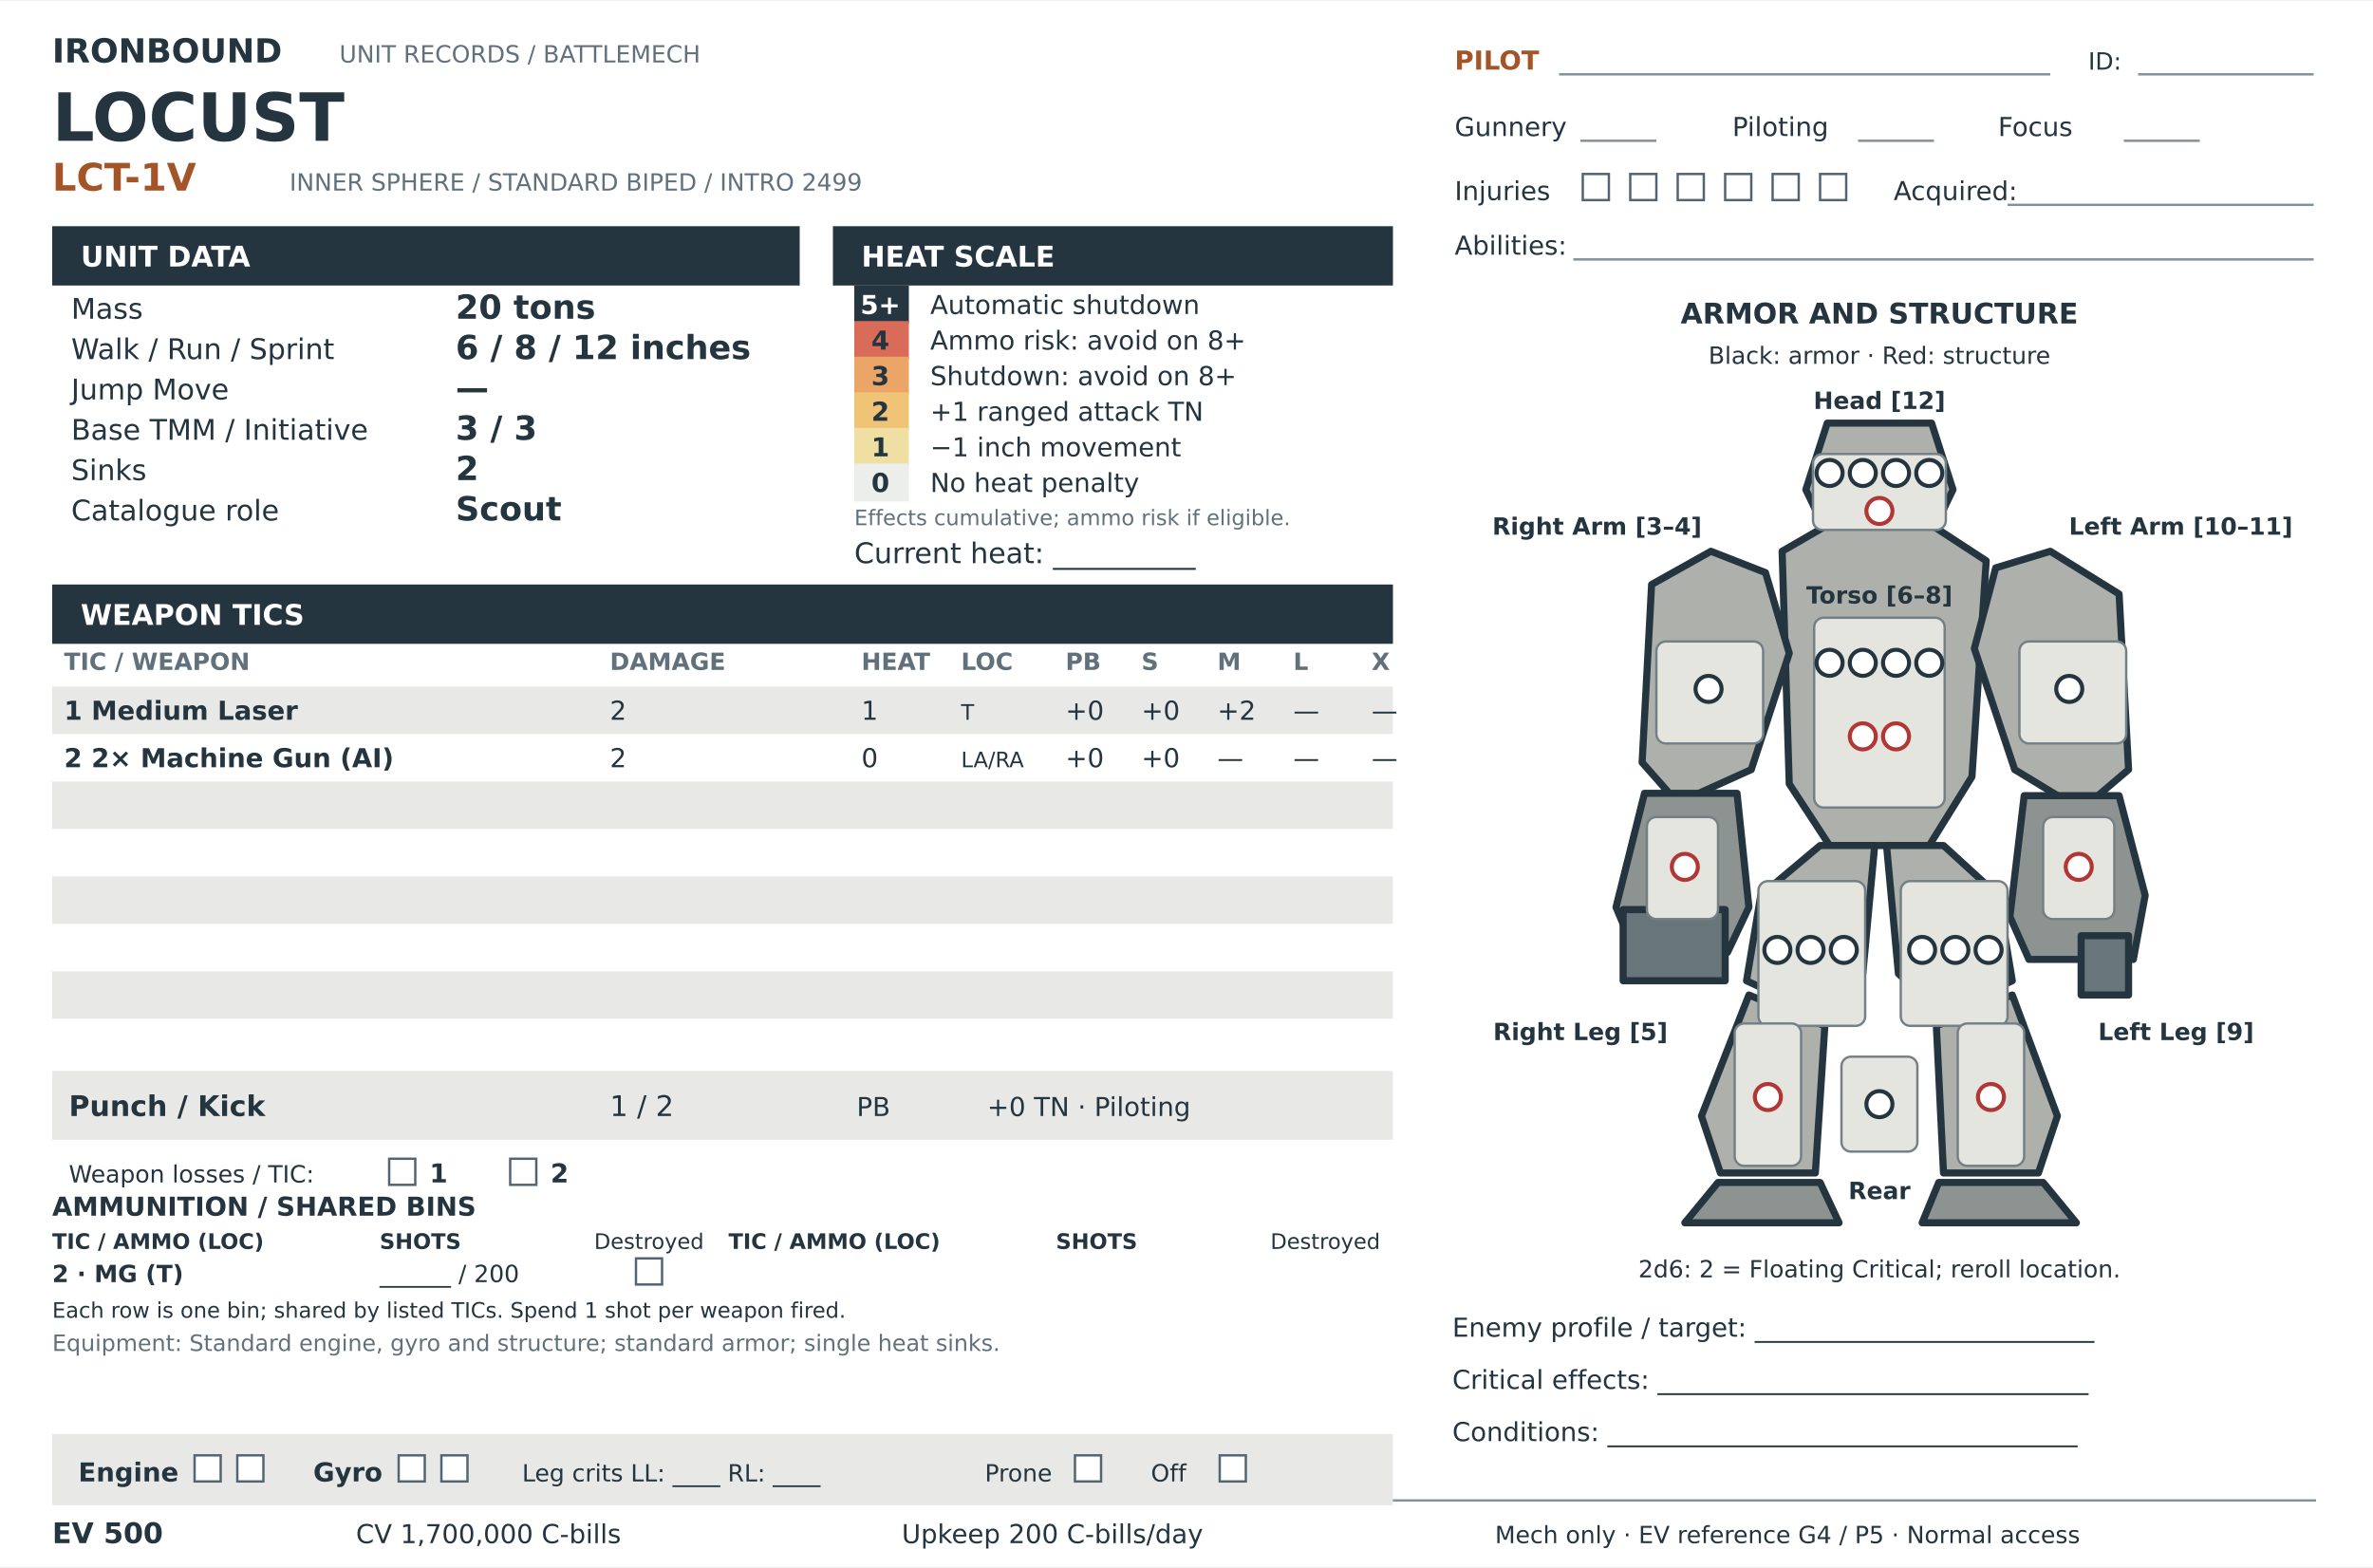
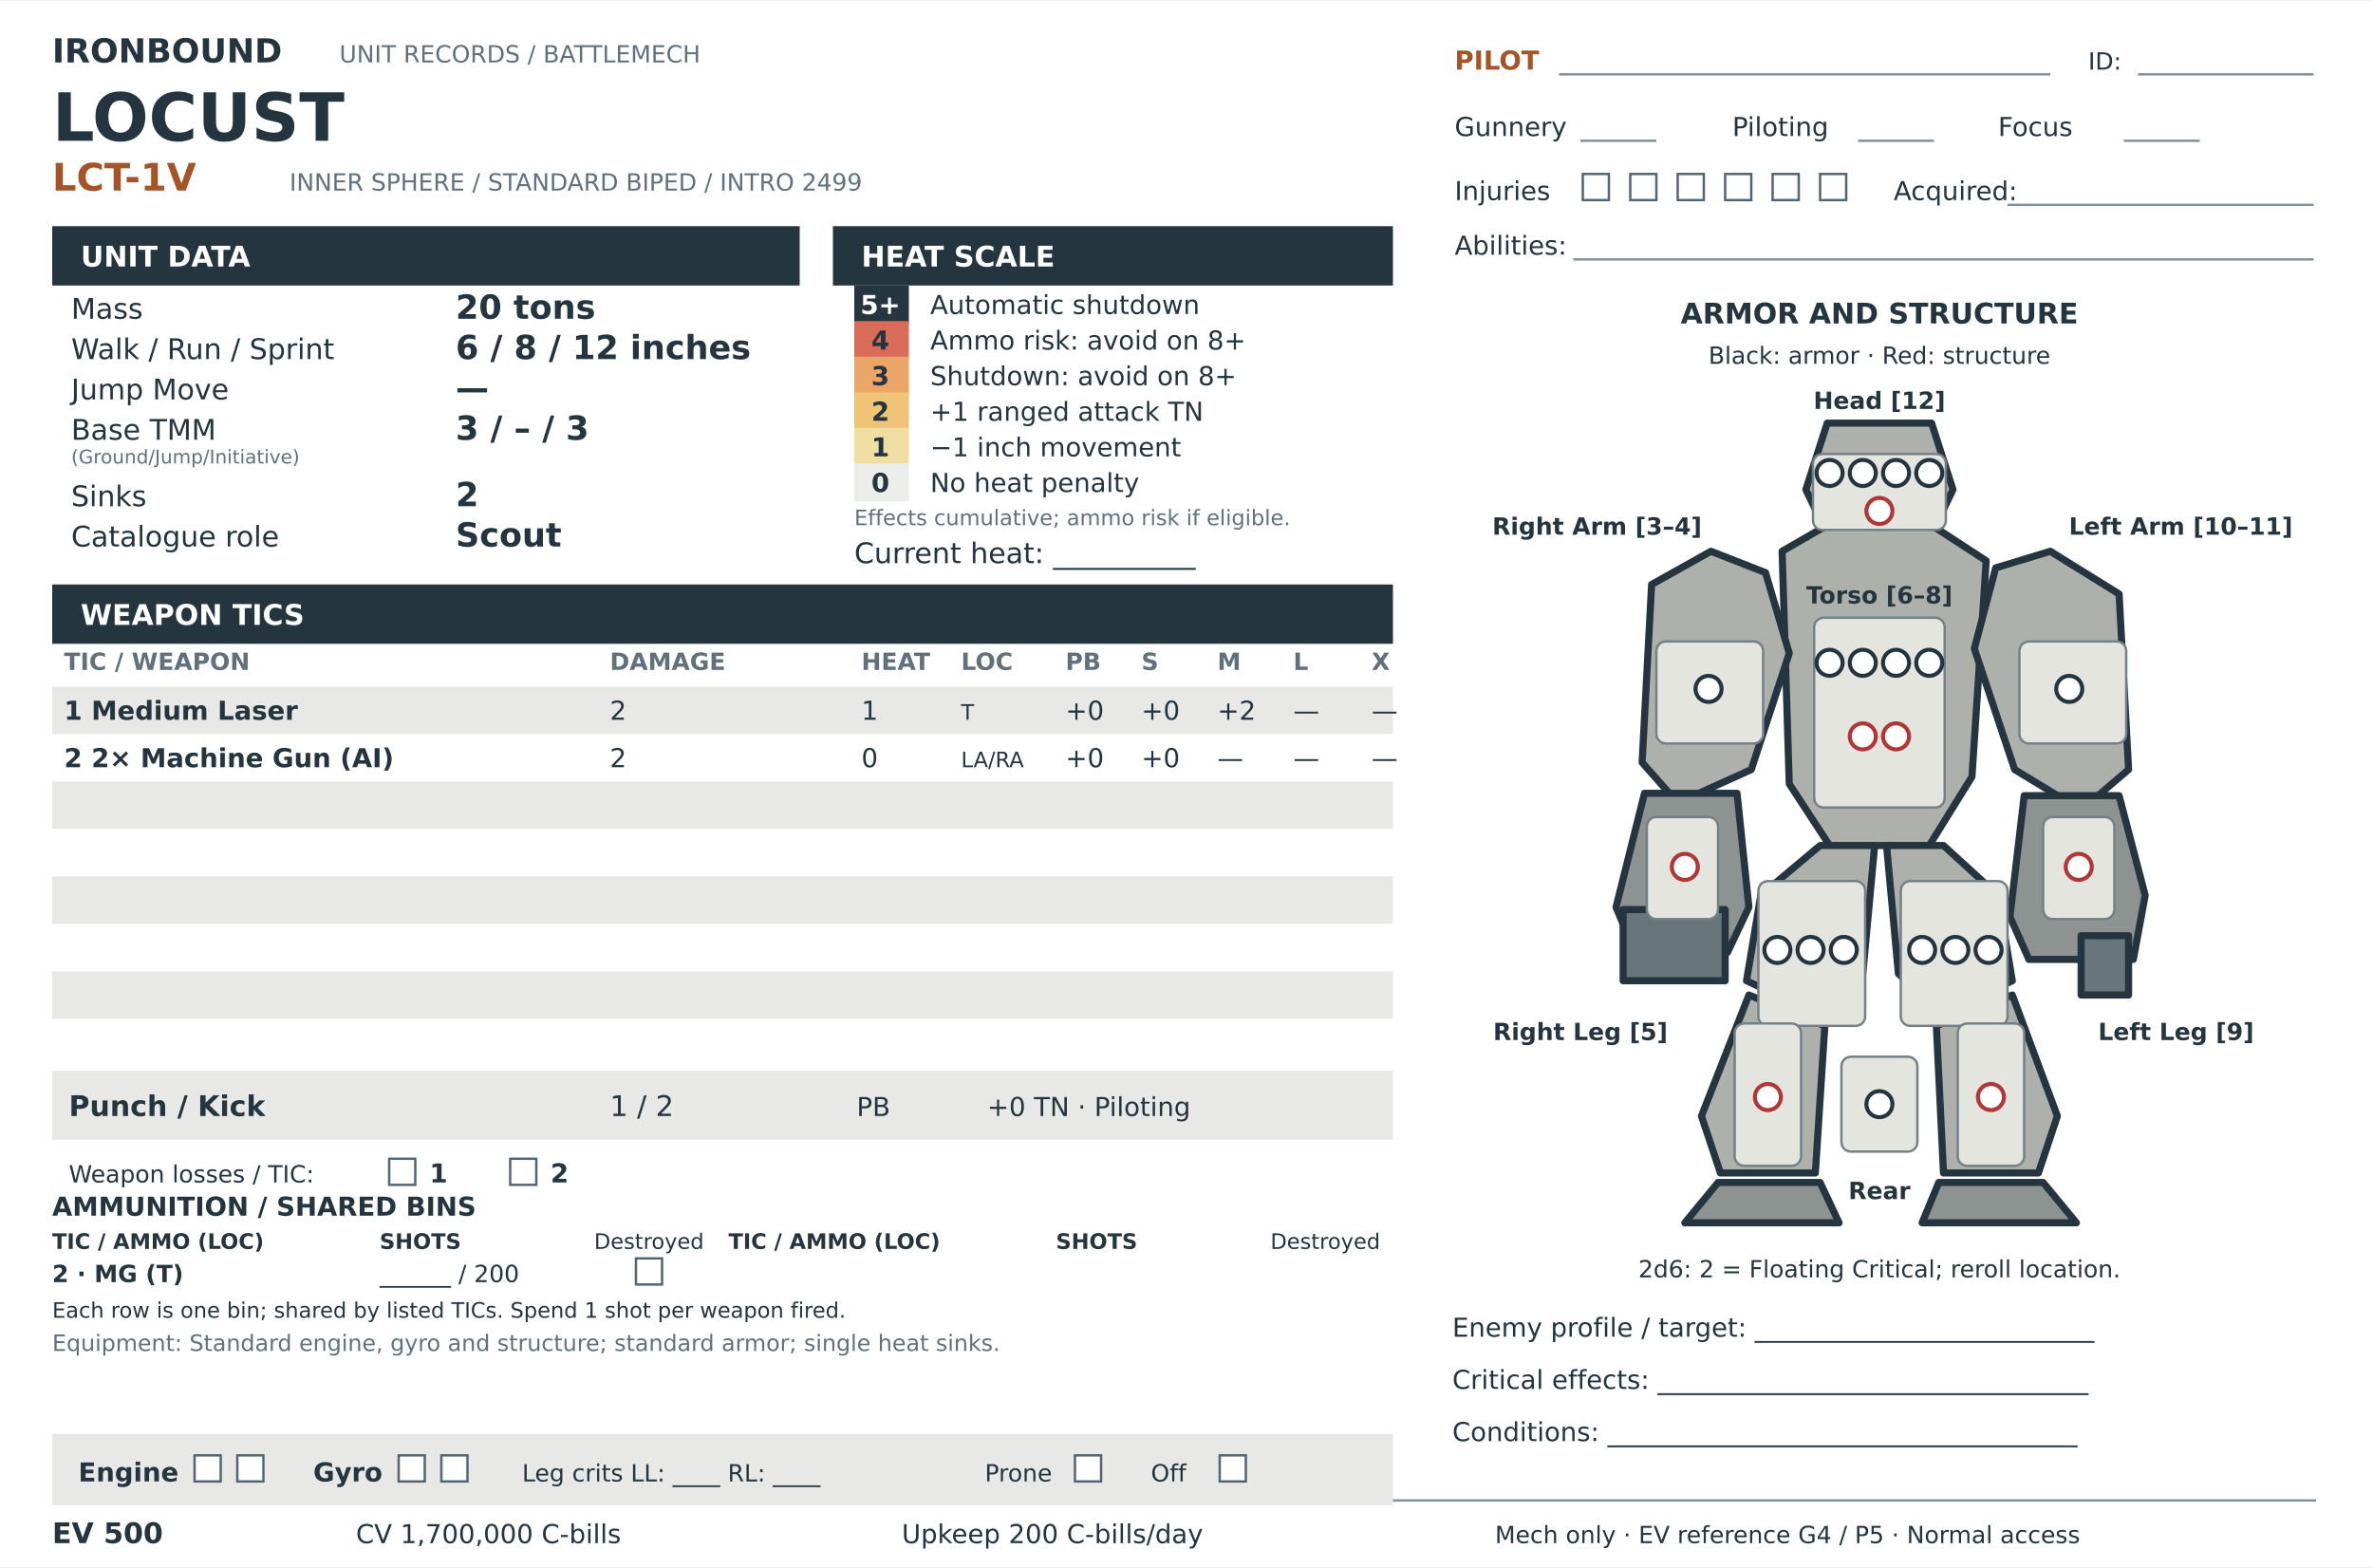
<svg xmlns="http://www.w3.org/2000/svg" width="277mm" height="183mm" viewBox="0 0 1000 660" role="img" aria-labelledby="title desc">
  <g font-family="Arial, Helvetica, sans-serif">
    <rect x="0" y="0" width="1000" height="660" rx="0" fill="#fff" stroke="none" />
    <text x="22" y="26" font-family="DejaVu Sans, Arial, sans-serif" font-size="14" font-weight="bold" fill="#243540" text-anchor="start">IRONBOUND</text>
    <text x="143" y="26" font-family="DejaVu Sans, Arial, sans-serif" font-size="10" fill="#61717c" text-anchor="start">UNIT RECORDS / BATTLEMECH</text>
    <text x="22" y="59" font-family="DejaVu Sans, Arial, sans-serif" font-size="28" font-weight="bold" fill="#243540" text-anchor="start">LOCUST</text>
    <text x="22" y="80" font-family="DejaVu Sans, Arial, sans-serif" font-size="16" font-weight="bold" fill="#a45426" text-anchor="start">LCT-1V</text>
    <text x="122" y="80" font-family="DejaVu Sans, Arial, sans-serif" font-size="10" fill="#61717c" text-anchor="start">INNER SPHERE / STANDARD BIPED / INTRO 2499</text>
    <text x="613" y="29" font-family="DejaVu Sans, Arial, sans-serif" font-size="11" font-weight="bold" fill="#a45426" text-anchor="start">PILOT</text>
    <path d="M657 31H864" fill="none" stroke="#83919a" />
    <text x="880" y="29" font-family="DejaVu Sans, Arial, sans-serif" font-size="10" fill="#243540" text-anchor="start">ID:</text>
    <path d="M901 31H975" fill="none" stroke="#83919a" />
    <text x="613" y="57" font-family="DejaVu Sans, Arial, sans-serif" font-size="11" fill="#243540" text-anchor="start">Gunnery</text>
    <path d="M666 59H698" fill="none" stroke="#83919a" />
    <text x="730" y="57" font-family="DejaVu Sans, Arial, sans-serif" font-size="11" fill="#243540" text-anchor="start">Piloting</text>
    <path d="M783 59H815" fill="none" stroke="#83919a" />
    <text x="842" y="57" font-family="DejaVu Sans, Arial, sans-serif" font-size="11" fill="#243540" text-anchor="start">Focus</text>
    <path d="M895 59H927" fill="none" stroke="#83919a" />
    <text x="613" y="84" font-family="DejaVu Sans, Arial, sans-serif" font-size="11" fill="#243540" text-anchor="start">Injuries</text>
    <rect x="667" y="73" width="11" height="11" rx="0" fill="#fff" stroke="#536572" />
    <rect x="687" y="73" width="11" height="11" rx="0" fill="#fff" stroke="#536572" />
    <rect x="707" y="73" width="11" height="11" rx="0" fill="#fff" stroke="#536572" />
    <rect x="727" y="73" width="11" height="11" rx="0" fill="#fff" stroke="#536572" />
    <rect x="747" y="73" width="11" height="11" rx="0" fill="#fff" stroke="#536572" />
    <rect x="767" y="73" width="11" height="11" rx="0" fill="#fff" stroke="#536572" />
    <text x="798" y="84" font-family="DejaVu Sans, Arial, sans-serif" font-size="11" fill="#243540" text-anchor="start">Acquired:</text>
    <path d="M846 86H975" fill="none" stroke="#83919a" />
    <text x="613" y="107" font-family="DejaVu Sans, Arial, sans-serif" font-size="11" fill="#243540" text-anchor="start">Abilities:</text>
    <path d="M663 109H975" fill="none" stroke="#83919a" />
    <rect x="22" y="95" width="315" height="25" rx="0" fill="#243540" stroke="none" />
    <text x="34" y="112" font-family="DejaVu Sans, Arial, sans-serif" font-size="12" font-weight="bold" fill="#fff" text-anchor="start">UNIT DATA</text>
    <rect x="351" y="95" width="236" height="25" rx="0" fill="#243540" stroke="none" />
    <text x="363" y="112" font-family="DejaVu Sans, Arial, sans-serif" font-size="12" font-weight="bold" fill="#fff" text-anchor="start">HEAT SCALE</text>
    <text x="30" y="134" font-family="DejaVu Sans, Arial, sans-serif" font-size="12" fill="#243540" text-anchor="start">Mass</text>
    <text x="192" y="134" font-family="DejaVu Sans, Arial, sans-serif" font-size="14" font-weight="bold" fill="#243540" text-anchor="start">20 tons</text>
    <text x="30" y="151" font-family="DejaVu Sans, Arial, sans-serif" font-size="12" fill="#243540" text-anchor="start">Walk / Run / Sprint</text>
    <text x="192" y="151" font-family="DejaVu Sans, Arial, sans-serif" font-size="14" font-weight="bold" fill="#243540" text-anchor="start">6 / 8 / 12 inches</text>
    <text x="30" y="168" font-family="DejaVu Sans, Arial, sans-serif" font-size="12" fill="#243540" text-anchor="start">Jump Move</text>
    <text x="192" y="168" font-family="DejaVu Sans, Arial, sans-serif" font-size="14" font-weight="bold" fill="#243540" text-anchor="start">—</text>
-     <text x="30" y="185" font-family="DejaVu Sans, Arial, sans-serif" font-size="12" fill="#243540" text-anchor="start">Base TMM / Initiative</text>
-     <text x="192" y="185" font-family="DejaVu Sans, Arial, sans-serif" font-size="14" font-weight="bold" fill="#243540" text-anchor="start">3 / 3</text>
-     <text x="30" y="202" font-family="DejaVu Sans, Arial, sans-serif" font-size="12" fill="#243540" text-anchor="start">Sinks</text>
-     <text x="192" y="202" font-family="DejaVu Sans, Arial, sans-serif" font-size="14" font-weight="bold" fill="#243540" text-anchor="start">2</text>
-     <text x="30" y="219" font-family="DejaVu Sans, Arial, sans-serif" font-size="12" fill="#243540" text-anchor="start">Catalogue role</text>
-     <text x="192" y="219" font-family="DejaVu Sans, Arial, sans-serif" font-size="14" font-weight="bold" fill="#243540" text-anchor="start">Scout</text>
+     <text x="30" y="185" font-family="DejaVu Sans, Arial, sans-serif" font-size="12" fill="#243540" text-anchor="start">Base TMM</text>
+     <text x="30" y="195" font-family="DejaVu Sans, Arial, sans-serif" font-size="8" fill="#61717c" text-anchor="start">(Ground/Jump/Initiative)</text>
+     <text x="192" y="185" font-family="DejaVu Sans, Arial, sans-serif" font-size="14" font-weight="bold" fill="#243540" text-anchor="start">3 / – / 3</text>
+     <text x="30" y="213" font-family="DejaVu Sans, Arial, sans-serif" font-size="12" fill="#243540" text-anchor="start">Sinks</text>
+     <text x="192" y="213" font-family="DejaVu Sans, Arial, sans-serif" font-size="14" font-weight="bold" fill="#243540" text-anchor="start">2</text>
+     <text x="30" y="230" font-family="DejaVu Sans, Arial, sans-serif" font-size="12" fill="#243540" text-anchor="start">Catalogue role</text>
+     <text x="192" y="230" font-family="DejaVu Sans, Arial, sans-serif" font-size="14" font-weight="bold" fill="#243540" text-anchor="start">Scout</text>
    <rect x="360" y="120" width="23" height="16" rx="0" fill="#263640" stroke="none" />
    <text x="371" y="132" font-family="DejaVu Sans, Arial, sans-serif" font-size="11" font-weight="bold" fill="#fff" text-anchor="middle">5+</text>
    <text x="392" y="132" font-family="DejaVu Sans, Arial, sans-serif" font-size="11" fill="#243540" text-anchor="start">Automatic shutdown</text>
    <rect x="360" y="135" width="23" height="16" rx="0" fill="#d96c59" stroke="none" />
    <text x="371" y="147" font-family="DejaVu Sans, Arial, sans-serif" font-size="11" font-weight="bold" fill="#243540" text-anchor="middle">4</text>
    <text x="392" y="147" font-family="DejaVu Sans, Arial, sans-serif" font-size="11" fill="#243540" text-anchor="start">Ammo risk: avoid on 8+</text>
    <rect x="360" y="150" width="23" height="16" rx="0" fill="#eba667" stroke="none" />
    <text x="371" y="162" font-family="DejaVu Sans, Arial, sans-serif" font-size="11" font-weight="bold" fill="#243540" text-anchor="middle">3</text>
    <text x="392" y="162" font-family="DejaVu Sans, Arial, sans-serif" font-size="11" fill="#243540" text-anchor="start">Shutdown: avoid on 8+</text>
    <rect x="360" y="165" width="23" height="16" rx="0" fill="#f0c476" stroke="none" />
    <text x="371" y="177" font-family="DejaVu Sans, Arial, sans-serif" font-size="11" font-weight="bold" fill="#243540" text-anchor="middle">2</text>
    <text x="392" y="177" font-family="DejaVu Sans, Arial, sans-serif" font-size="11" fill="#243540" text-anchor="start">+1 ranged attack TN</text>
    <rect x="360" y="180" width="23" height="16" rx="0" fill="#efdfa2" stroke="none" />
    <text x="371" y="192" font-family="DejaVu Sans, Arial, sans-serif" font-size="11" font-weight="bold" fill="#243540" text-anchor="middle">1</text>
    <text x="392" y="192" font-family="DejaVu Sans, Arial, sans-serif" font-size="11" fill="#243540" text-anchor="start">−1 inch movement</text>
    <rect x="360" y="195" width="23" height="16" rx="0" fill="#eceeeb" stroke="none" />
    <text x="371" y="207" font-family="DejaVu Sans, Arial, sans-serif" font-size="11" font-weight="bold" fill="#243540" text-anchor="middle">0</text>
    <text x="392" y="207" font-family="DejaVu Sans, Arial, sans-serif" font-size="11" fill="#243540" text-anchor="start">No heat penalty</text>
    <text x="360" y="221" font-family="DejaVu Sans, Arial, sans-serif" font-size="9" fill="#61717c" text-anchor="start">Effects cumulative; ammo risk if eligible.</text>
    <text x="360" y="237" font-family="DejaVu Sans, Arial, sans-serif" font-size="12" fill="#243540" text-anchor="start">Current heat: __________</text>
    <rect x="22" y="246" width="565" height="25" rx="0" fill="#243540" stroke="none" />
    <text x="34" y="263" font-family="DejaVu Sans, Arial, sans-serif" font-size="12" font-weight="bold" fill="#fff" text-anchor="start">WEAPON TICS</text>
    <text x="27" y="282" font-family="DejaVu Sans, Arial, sans-serif" font-size="10" font-weight="bold" fill="#61717c" text-anchor="start">TIC / WEAPON</text>
    <text x="257" y="282" font-family="DejaVu Sans, Arial, sans-serif" font-size="10" font-weight="bold" fill="#61717c" text-anchor="start">DAMAGE</text>
    <text x="363" y="282" font-family="DejaVu Sans, Arial, sans-serif" font-size="10" font-weight="bold" fill="#61717c" text-anchor="start">HEAT</text>
    <text x="405" y="282" font-family="DejaVu Sans, Arial, sans-serif" font-size="10" font-weight="bold" fill="#61717c" text-anchor="start">LOC</text>
    <text x="449" y="282" font-family="DejaVu Sans, Arial, sans-serif" font-size="10" font-weight="bold" fill="#61717c" text-anchor="start">PB</text>
    <text x="481" y="282" font-family="DejaVu Sans, Arial, sans-serif" font-size="10" font-weight="bold" fill="#61717c" text-anchor="start">S</text>
    <text x="513" y="282" font-family="DejaVu Sans, Arial, sans-serif" font-size="10" font-weight="bold" fill="#61717c" text-anchor="start">M</text>
    <text x="545" y="282" font-family="DejaVu Sans, Arial, sans-serif" font-size="10" font-weight="bold" fill="#61717c" text-anchor="start">L</text>
    <text x="578" y="282" font-family="DejaVu Sans, Arial, sans-serif" font-size="10" font-weight="bold" fill="#61717c" text-anchor="start">X</text>
    <rect x="22" y="289" width="565" height="20" rx="0" fill="#e8e9e7" stroke="none" />
    <text x="27" y="303" font-family="DejaVu Sans, Arial, sans-serif" font-size="11" font-weight="bold" fill="#243540" text-anchor="start">1  Medium Laser</text>
    <text x="257" y="303" font-family="DejaVu Sans, Arial, sans-serif" font-size="11" fill="#243540" text-anchor="start">2</text>
    <text x="363" y="303" font-family="DejaVu Sans, Arial, sans-serif" font-size="11" fill="#243540" text-anchor="start">1</text>
    <text x="405" y="303" font-family="DejaVu Sans, Arial, sans-serif" font-size="9" fill="#243540" text-anchor="start">T</text>
    <text x="449" y="303" font-family="DejaVu Sans, Arial, sans-serif" font-size="11" fill="#243540" text-anchor="start">+0</text>
    <text x="481" y="303" font-family="DejaVu Sans, Arial, sans-serif" font-size="11" fill="#243540" text-anchor="start">+0</text>
    <text x="513" y="303" font-family="DejaVu Sans, Arial, sans-serif" font-size="11" fill="#243540" text-anchor="start">+2</text>
    <text x="545" y="303" font-family="DejaVu Sans, Arial, sans-serif" font-size="11" fill="#243540" text-anchor="start">—</text>
    <text x="578" y="303" font-family="DejaVu Sans, Arial, sans-serif" font-size="11" fill="#243540" text-anchor="start">—</text>
    <text x="27" y="323" font-family="DejaVu Sans, Arial, sans-serif" font-size="11" font-weight="bold" fill="#243540" text-anchor="start">2  2× Machine Gun (AI)</text>
    <text x="257" y="323" font-family="DejaVu Sans, Arial, sans-serif" font-size="11" fill="#243540" text-anchor="start">2</text>
    <text x="363" y="323" font-family="DejaVu Sans, Arial, sans-serif" font-size="11" fill="#243540" text-anchor="start">0</text>
    <text x="405" y="323" font-family="DejaVu Sans, Arial, sans-serif" font-size="9" fill="#243540" text-anchor="start">LA/RA</text>
    <text x="449" y="323" font-family="DejaVu Sans, Arial, sans-serif" font-size="11" fill="#243540" text-anchor="start">+0</text>
    <text x="481" y="323" font-family="DejaVu Sans, Arial, sans-serif" font-size="11" fill="#243540" text-anchor="start">+0</text>
    <text x="513" y="323" font-family="DejaVu Sans, Arial, sans-serif" font-size="11" fill="#243540" text-anchor="start">—</text>
    <text x="545" y="323" font-family="DejaVu Sans, Arial, sans-serif" font-size="11" fill="#243540" text-anchor="start">—</text>
    <text x="578" y="323" font-family="DejaVu Sans, Arial, sans-serif" font-size="11" fill="#243540" text-anchor="start">—</text>
    <rect x="22" y="329" width="565" height="20" rx="0" fill="#e8e9e7" stroke="none" />
    <text x="27" y="343" font-family="DejaVu Sans, Arial, sans-serif" font-size="11" font-weight="bold" fill="#243540" text-anchor="start" />
    <text x="257" y="343" font-family="DejaVu Sans, Arial, sans-serif" font-size="11" fill="#243540" text-anchor="start" />
    <text x="363" y="343" font-family="DejaVu Sans, Arial, sans-serif" font-size="11" fill="#243540" text-anchor="start" />
    <text x="405" y="343" font-family="DejaVu Sans, Arial, sans-serif" font-size="9" fill="#243540" text-anchor="start" />
    <text x="449" y="343" font-family="DejaVu Sans, Arial, sans-serif" font-size="11" fill="#243540" text-anchor="start" />
    <text x="481" y="343" font-family="DejaVu Sans, Arial, sans-serif" font-size="11" fill="#243540" text-anchor="start" />
    <text x="513" y="343" font-family="DejaVu Sans, Arial, sans-serif" font-size="11" fill="#243540" text-anchor="start" />
    <text x="545" y="343" font-family="DejaVu Sans, Arial, sans-serif" font-size="11" fill="#243540" text-anchor="start" />
    <text x="578" y="343" font-family="DejaVu Sans, Arial, sans-serif" font-size="11" fill="#243540" text-anchor="start" />
    <text x="27" y="363" font-family="DejaVu Sans, Arial, sans-serif" font-size="11" font-weight="bold" fill="#243540" text-anchor="start" />
    <text x="257" y="363" font-family="DejaVu Sans, Arial, sans-serif" font-size="11" fill="#243540" text-anchor="start" />
    <text x="363" y="363" font-family="DejaVu Sans, Arial, sans-serif" font-size="11" fill="#243540" text-anchor="start" />
    <text x="405" y="363" font-family="DejaVu Sans, Arial, sans-serif" font-size="9" fill="#243540" text-anchor="start" />
    <text x="449" y="363" font-family="DejaVu Sans, Arial, sans-serif" font-size="11" fill="#243540" text-anchor="start" />
    <text x="481" y="363" font-family="DejaVu Sans, Arial, sans-serif" font-size="11" fill="#243540" text-anchor="start" />
    <text x="513" y="363" font-family="DejaVu Sans, Arial, sans-serif" font-size="11" fill="#243540" text-anchor="start" />
    <text x="545" y="363" font-family="DejaVu Sans, Arial, sans-serif" font-size="11" fill="#243540" text-anchor="start" />
    <text x="578" y="363" font-family="DejaVu Sans, Arial, sans-serif" font-size="11" fill="#243540" text-anchor="start" />
    <rect x="22" y="369" width="565" height="20" rx="0" fill="#e8e9e7" stroke="none" />
    <text x="27" y="383" font-family="DejaVu Sans, Arial, sans-serif" font-size="11" font-weight="bold" fill="#243540" text-anchor="start" />
    <text x="257" y="383" font-family="DejaVu Sans, Arial, sans-serif" font-size="11" fill="#243540" text-anchor="start" />
    <text x="363" y="383" font-family="DejaVu Sans, Arial, sans-serif" font-size="11" fill="#243540" text-anchor="start" />
    <text x="405" y="383" font-family="DejaVu Sans, Arial, sans-serif" font-size="11" fill="#243540" text-anchor="start" />
    <text x="449" y="383" font-family="DejaVu Sans, Arial, sans-serif" font-size="11" fill="#243540" text-anchor="start" />
    <text x="481" y="383" font-family="DejaVu Sans, Arial, sans-serif" font-size="11" fill="#243540" text-anchor="start" />
    <text x="513" y="383" font-family="DejaVu Sans, Arial, sans-serif" font-size="11" fill="#243540" text-anchor="start" />
    <text x="545" y="383" font-family="DejaVu Sans, Arial, sans-serif" font-size="11" fill="#243540" text-anchor="start" />
    <text x="578" y="383" font-family="DejaVu Sans, Arial, sans-serif" font-size="11" fill="#243540" text-anchor="start" />
    <text x="27" y="403" font-family="DejaVu Sans, Arial, sans-serif" font-size="11" font-weight="bold" fill="#243540" text-anchor="start" />
    <text x="257" y="403" font-family="DejaVu Sans, Arial, sans-serif" font-size="11" fill="#243540" text-anchor="start" />
    <text x="363" y="403" font-family="DejaVu Sans, Arial, sans-serif" font-size="11" fill="#243540" text-anchor="start" />
    <text x="405" y="403" font-family="DejaVu Sans, Arial, sans-serif" font-size="11" fill="#243540" text-anchor="start" />
    <text x="449" y="403" font-family="DejaVu Sans, Arial, sans-serif" font-size="11" fill="#243540" text-anchor="start" />
    <text x="481" y="403" font-family="DejaVu Sans, Arial, sans-serif" font-size="11" fill="#243540" text-anchor="start" />
    <text x="513" y="403" font-family="DejaVu Sans, Arial, sans-serif" font-size="11" fill="#243540" text-anchor="start" />
    <text x="545" y="403" font-family="DejaVu Sans, Arial, sans-serif" font-size="11" fill="#243540" text-anchor="start" />
    <text x="578" y="403" font-family="DejaVu Sans, Arial, sans-serif" font-size="11" fill="#243540" text-anchor="start" />
    <rect x="22" y="409" width="565" height="20" rx="0" fill="#e8e9e7" stroke="none" />
    <text x="27" y="423" font-family="DejaVu Sans, Arial, sans-serif" font-size="11" font-weight="bold" fill="#243540" text-anchor="start" />
    <text x="257" y="423" font-family="DejaVu Sans, Arial, sans-serif" font-size="11" fill="#243540" text-anchor="start" />
    <text x="363" y="423" font-family="DejaVu Sans, Arial, sans-serif" font-size="11" fill="#243540" text-anchor="start" />
    <text x="405" y="423" font-family="DejaVu Sans, Arial, sans-serif" font-size="11" fill="#243540" text-anchor="start" />
    <text x="449" y="423" font-family="DejaVu Sans, Arial, sans-serif" font-size="11" fill="#243540" text-anchor="start" />
    <text x="481" y="423" font-family="DejaVu Sans, Arial, sans-serif" font-size="11" fill="#243540" text-anchor="start" />
    <text x="513" y="423" font-family="DejaVu Sans, Arial, sans-serif" font-size="11" fill="#243540" text-anchor="start" />
    <text x="545" y="423" font-family="DejaVu Sans, Arial, sans-serif" font-size="11" fill="#243540" text-anchor="start" />
    <text x="578" y="423" font-family="DejaVu Sans, Arial, sans-serif" font-size="11" fill="#243540" text-anchor="start" />
    <text x="27" y="443" font-family="DejaVu Sans, Arial, sans-serif" font-size="11" font-weight="bold" fill="#243540" text-anchor="start" />
    <text x="257" y="443" font-family="DejaVu Sans, Arial, sans-serif" font-size="11" fill="#243540" text-anchor="start" />
    <text x="363" y="443" font-family="DejaVu Sans, Arial, sans-serif" font-size="11" fill="#243540" text-anchor="start" />
    <text x="405" y="443" font-family="DejaVu Sans, Arial, sans-serif" font-size="11" fill="#243540" text-anchor="start" />
    <text x="449" y="443" font-family="DejaVu Sans, Arial, sans-serif" font-size="11" fill="#243540" text-anchor="start" />
    <text x="481" y="443" font-family="DejaVu Sans, Arial, sans-serif" font-size="11" fill="#243540" text-anchor="start" />
    <text x="513" y="443" font-family="DejaVu Sans, Arial, sans-serif" font-size="11" fill="#243540" text-anchor="start" />
    <text x="545" y="443" font-family="DejaVu Sans, Arial, sans-serif" font-size="11" fill="#243540" text-anchor="start" />
    <text x="578" y="443" font-family="DejaVu Sans, Arial, sans-serif" font-size="11" fill="#243540" text-anchor="start" />
    <rect x="22" y="451" width="565" height="29" rx="0" fill="#e8e9e7" stroke="none" />
    <text x="29" y="470" font-family="DejaVu Sans, Arial, sans-serif" font-size="12" font-weight="bold" fill="#243540" text-anchor="start">Punch / Kick</text>
    <text x="257" y="470" font-family="DejaVu Sans, Arial, sans-serif" font-size="12" fill="#243540" text-anchor="start">1 / 2</text>
    <text x="361" y="470" font-family="DejaVu Sans, Arial, sans-serif" font-size="11" fill="#243540" text-anchor="start">PB</text>
    <text x="416" y="470" font-family="DejaVu Sans, Arial, sans-serif" font-size="11" fill="#243540" text-anchor="start">+0 TN · Piloting</text>
    <g transform="translate(612 120)">
      <text x="180" y="16" font-family="DejaVu Sans, Arial, sans-serif" font-size="12" font-weight="bold" fill="#243540" text-anchor="middle">ARMOR AND STRUCTURE</text>
      <text x="180" y="33" font-family="DejaVu Sans, Arial, sans-serif" font-size="10" fill="#243540" text-anchor="middle">Black: armor · Red: structure</text>
      <path d="M158 58H202L211 86L200 109H160L149 86Z" fill="#aeb1ab" stroke="#243540" stroke-width="3" stroke-linejoin="round" />
      <path d="M139 112L158 101H202L225 116L219 207L201 236H159L142 210Z" fill="#aeb1ab" stroke="#243540" stroke-width="3" stroke-linejoin="round" />
      <path d="M132 121L109 112L84 126L80 201L95 218L126 204L142 155Z" fill="#aeb1ab" stroke="#243540" stroke-width="3" stroke-linejoin="round" />
      <path d="M229 119L252 112L281 130L285 204L265 221L237 204L220 153Z" fill="#aeb1ab" stroke="#243540" stroke-width="3" stroke-linejoin="round" />
      <path d="M81 214H120L125 262L116 281H77L69 262Z" fill="#8d9390" stroke="#243540" stroke-width="3" stroke-linejoin="round" />
      <path d="M241 215H281L292 257L287 284H243L235 266Z" fill="#8d9390" stroke="#243540" stroke-width="3" stroke-linejoin="round" />
      <path d="M72 263H115V293H72Z" fill="#68757a" stroke="#243540" stroke-width="3" stroke-linejoin="round" />
      <path d="M265 274H285V299H265Z" fill="#68757a" stroke="#243540" stroke-width="3" stroke-linejoin="round" />
      <path d="M155 236H178L173 290L154 307L124 293L130 257Z" fill="#aeb1ab" stroke="#243540" stroke-width="3" stroke-linejoin="round" />
      <path d="M183 236H207L230 257L236 293L206 307L188 290Z" fill="#aeb1ab" stroke="#243540" stroke-width="3" stroke-linejoin="round" />
      <path d="M125 299L157 312L153 374H113L105 350Z" fill="#aeb1ab" stroke="#243540" stroke-width="3" stroke-linejoin="round" />
      <path d="M204 312L236 299L255 350L247 374H207Z" fill="#aeb1ab" stroke="#243540" stroke-width="3" stroke-linejoin="round" />
      <path d="M112 378H155L163 395H98Z" fill="#8d9390" stroke="#243540" stroke-width="3" stroke-linejoin="round" />
      <path d="M205 378H249L263 395H198Z" fill="#8d9390" stroke="#243540" stroke-width="3" stroke-linejoin="round" />
      <rect x="152" y="71" width="56" height="32" rx="4" fill="#e4e5df" stroke="#748086" />
      <rect x="152.5" y="140" width="55" height="80" rx="4" fill="#e4e5df" stroke="#748086" />
      <rect x="86" y="150" width="45" height="43" rx="4" fill="#e4e5df" stroke="#748086" />
      <rect x="239" y="150" width="45" height="43" rx="4" fill="#e4e5df" stroke="#748086" />
      <rect x="82" y="224" width="30" height="43" rx="4" fill="#e4e5df" stroke="#748086" />
      <rect x="249" y="224" width="30" height="43" rx="4" fill="#e4e5df" stroke="#748086" />
      <rect x="129" y="251" width="45" height="61" rx="4" fill="#e4e5df" stroke="#748086" />
      <rect x="189" y="251" width="45" height="61" rx="4" fill="#e4e5df" stroke="#748086" />
      <rect x="119" y="311" width="28" height="60" rx="4" fill="#e4e5df" stroke="#748086" />
      <rect x="213" y="311" width="28" height="60" rx="4" fill="#e4e5df" stroke="#748086" />
      <rect x="164" y="325" width="32" height="40" rx="4" fill="#e4e5df" stroke="#748086" />
      <text x="180" y="52" font-family="DejaVu Sans, Arial, sans-serif" font-size="10" font-weight="bold" fill="#243540" text-anchor="middle">Head [12]</text>
      <text x="180" y="134" font-family="DejaVu Sans, Arial, sans-serif" font-size="10" font-weight="bold" fill="#243540" text-anchor="middle">Torso [6–8]</text>
      <text x="61" y="105" font-family="DejaVu Sans, Arial, sans-serif" font-size="10" font-weight="bold" fill="#243540" text-anchor="middle">Right Arm [3–4]</text>
      <text x="307" y="105" font-family="DejaVu Sans, Arial, sans-serif" font-size="10" font-weight="bold" fill="#243540" text-anchor="middle">Left Arm [10–11]</text>
      <text x="54" y="318" font-family="DejaVu Sans, Arial, sans-serif" font-size="10" font-weight="bold" fill="#243540" text-anchor="middle">Right Leg [5]</text>
      <text x="305" y="318" font-family="DejaVu Sans, Arial, sans-serif" font-size="10" font-weight="bold" fill="#243540" text-anchor="middle">Left Leg [9]</text>
      <text x="180" y="385" font-family="DejaVu Sans, Arial, sans-serif" font-size="10" font-weight="bold" fill="#243540" text-anchor="middle">Rear</text>
      <text x="180" y="418" font-family="DejaVu Sans, Arial, sans-serif" font-size="10" fill="#243540" text-anchor="middle">2d6: 2 = Floating Critical; reroll location.</text>
      <text x="0" y="443" font-family="DejaVu Sans, Arial, sans-serif" font-size="11" fill="#243540" text-anchor="start">Enemy profile / target: __________________________</text>
      <text x="0" y="465" font-family="DejaVu Sans, Arial, sans-serif" font-size="11" fill="#243540" text-anchor="start">Critical effects: _________________________________</text>
      <text x="0" y="487" font-family="DejaVu Sans, Arial, sans-serif" font-size="11" fill="#243540" text-anchor="start">Conditions: ____________________________________</text>
      <circle cx="159" cy="79" r="5.5" fill="#fff" stroke="#243540" stroke-width="1.7" />
      <circle cx="173" cy="79" r="5.5" fill="#fff" stroke="#243540" stroke-width="1.7" />
      <circle cx="187" cy="79" r="5.5" fill="#fff" stroke="#243540" stroke-width="1.7" />
      <circle cx="201" cy="79" r="5.5" fill="#fff" stroke="#243540" stroke-width="1.7" />
      <circle cx="180" cy="95" r="5.5" fill="#fff" stroke="#b13737" stroke-width="1.7" />
      <circle cx="159" cy="159" r="5.5" fill="#fff" stroke="#243540" stroke-width="1.7" />
      <circle cx="173" cy="159" r="5.5" fill="#fff" stroke="#243540" stroke-width="1.7" />
      <circle cx="187" cy="159" r="5.5" fill="#fff" stroke="#243540" stroke-width="1.7" />
      <circle cx="201" cy="159" r="5.5" fill="#fff" stroke="#243540" stroke-width="1.7" />
      <circle cx="173" cy="190" r="5.5" fill="#fff" stroke="#b13737" stroke-width="1.7" />
      <circle cx="187" cy="190" r="5.5" fill="#fff" stroke="#b13737" stroke-width="1.7" />
      <circle cx="108" cy="170" r="5.5" fill="#fff" stroke="#243540" stroke-width="1.7" />
      <circle cx="260" cy="170" r="5.5" fill="#fff" stroke="#243540" stroke-width="1.7" />
      <circle cx="98" cy="245" r="5.5" fill="#fff" stroke="#b13737" stroke-width="1.7" />
      <circle cx="264" cy="245" r="5.5" fill="#fff" stroke="#b13737" stroke-width="1.7" />
      <circle cx="137" cy="280" r="5.5" fill="#fff" stroke="#243540" stroke-width="1.7" />
      <circle cx="151" cy="280" r="5.5" fill="#fff" stroke="#243540" stroke-width="1.7" />
      <circle cx="165" cy="280" r="5.5" fill="#fff" stroke="#243540" stroke-width="1.7" />
      <circle cx="198" cy="280" r="5.5" fill="#fff" stroke="#243540" stroke-width="1.7" />
      <circle cx="212" cy="280" r="5.5" fill="#fff" stroke="#243540" stroke-width="1.7" />
      <circle cx="226" cy="280" r="5.5" fill="#fff" stroke="#243540" stroke-width="1.7" />
      <circle cx="133" cy="342" r="5.5" fill="#fff" stroke="#b13737" stroke-width="1.7" />
      <circle cx="227" cy="342" r="5.5" fill="#fff" stroke="#b13737" stroke-width="1.7" />
      <circle cx="180" cy="345" r="5.5" fill="#fff" stroke="#243540" stroke-width="1.7" />
    </g>
    <path d="M22 632H976" fill="none" stroke="#83919a" />
    <text x="22" y="650" font-family="DejaVu Sans, Arial, sans-serif" font-size="12" font-weight="bold" fill="#243540" text-anchor="start">EV 500</text>
    <text x="150" y="650" font-family="DejaVu Sans, Arial, sans-serif" font-size="11" fill="#243540" text-anchor="start">CV 1,700,000 C-bills</text>
    <text x="380" y="650" font-family="DejaVu Sans, Arial, sans-serif" font-size="11" fill="#243540" text-anchor="start">Upkeep 200 C-bills/day</text>
    <text x="630" y="650" font-family="DejaVu Sans, Arial, sans-serif" font-size="10" fill="#243540" text-anchor="start">Mech only · EV reference G4 / P5 · Normal access</text>
    <text x="29" y="498" font-family="DejaVu Sans, Arial, sans-serif" font-size="10" fill="#243540" text-anchor="start">Weapon losses / TIC:</text>
    <rect x="164" y="488" width="11" height="11" fill="#fff" stroke="#536572" />
    <text x="181" y="498" font-family="DejaVu Sans, Arial, sans-serif" font-size="11" fill="#243540" text-anchor="start" font-weight="bold">1</text>
    <rect x="215" y="488" width="11" height="11" fill="#fff" stroke="#536572" />
    <text x="232" y="498" font-family="DejaVu Sans, Arial, sans-serif" font-size="11" fill="#243540" text-anchor="start" font-weight="bold">2</text>
    <text x="22" y="512" font-family="DejaVu Sans, Arial, sans-serif" font-size="11" fill="#243540" text-anchor="start" font-weight="bold">AMMUNITION / SHARED BINS</text>
    <text x="22" y="526" font-family="DejaVu Sans, Arial, sans-serif" font-size="9" fill="#243540" text-anchor="start" font-weight="bold">TIC / AMMO (LOC)</text>
    <text x="160" y="526" font-family="DejaVu Sans, Arial, sans-serif" font-size="9" fill="#243540" text-anchor="start" font-weight="bold">SHOTS</text>
    <text x="273.5" y="526" font-family="DejaVu Sans, Arial, sans-serif" font-size="9" fill="#243540" text-anchor="middle">Destroyed</text>
    <text x="307" y="526" font-family="DejaVu Sans, Arial, sans-serif" font-size="9" fill="#243540" text-anchor="start" font-weight="bold">TIC / AMMO (LOC)</text>
    <text x="445" y="526" font-family="DejaVu Sans, Arial, sans-serif" font-size="9" fill="#243540" text-anchor="start" font-weight="bold">SHOTS</text>
    <text x="558.5" y="526" font-family="DejaVu Sans, Arial, sans-serif" font-size="9" fill="#243540" text-anchor="middle">Destroyed</text>
    <text x="22" y="540" font-family="DejaVu Sans, Arial, sans-serif" font-size="10" fill="#243540" text-anchor="start" font-weight="bold">2 · MG (T)</text>
    <text x="160" y="540" font-family="DejaVu Sans, Arial, sans-serif" font-size="10" fill="#243540" text-anchor="start">______ / 200</text>
    <rect x="268" y="530" width="11" height="11" fill="#fff" stroke="#536572" />
    <text x="22" y="555" font-family="DejaVu Sans, Arial, sans-serif" font-size="9" fill="#243540" text-anchor="start">Each row is one bin; shared by listed TICs. Spend 1 shot per weapon fired.</text>
    <text x="22" y="569" font-family="DejaVu Sans, Arial, sans-serif" font-size="9.5" fill="#61717c" text-anchor="start">Equipment: Standard engine, gyro and structure; standard armor; single heat sinks.</text>
    <rect x="22" y="604" width="565" height="30" fill="#e8e9e7" stroke="none" />
    <text x="33" y="624" font-family="DejaVu Sans, Arial, sans-serif" font-size="11" fill="#243540" text-anchor="start" font-weight="bold">Engine</text>
    <rect x="82" y="613" width="11" height="11" fill="#fff" stroke="#536572" />
    <rect x="100" y="613" width="11" height="11" fill="#fff" stroke="#536572" />
    <text x="132" y="624" font-family="DejaVu Sans, Arial, sans-serif" font-size="11" fill="#243540" text-anchor="start" font-weight="bold">Gyro</text>
    <rect x="168" y="613" width="11" height="11" fill="#fff" stroke="#536572" />
    <rect x="186" y="613" width="11" height="11" fill="#fff" stroke="#536572" />
    <text x="220" y="624" font-family="DejaVu Sans, Arial, sans-serif" font-size="10" fill="#243540" text-anchor="start">Leg crits LL: ____  RL: ____</text>
    <text x="415" y="624" font-family="DejaVu Sans, Arial, sans-serif" font-size="10" fill="#243540" text-anchor="start">Prone</text>
    <rect x="453" y="613" width="11" height="11" fill="#fff" stroke="#536572" />
    <text x="485" y="624" font-family="DejaVu Sans, Arial, sans-serif" font-size="10" fill="#243540" text-anchor="start">Off</text>
    <rect x="514" y="613" width="11" height="11" fill="#fff" stroke="#536572" />
  </g>
</svg>
